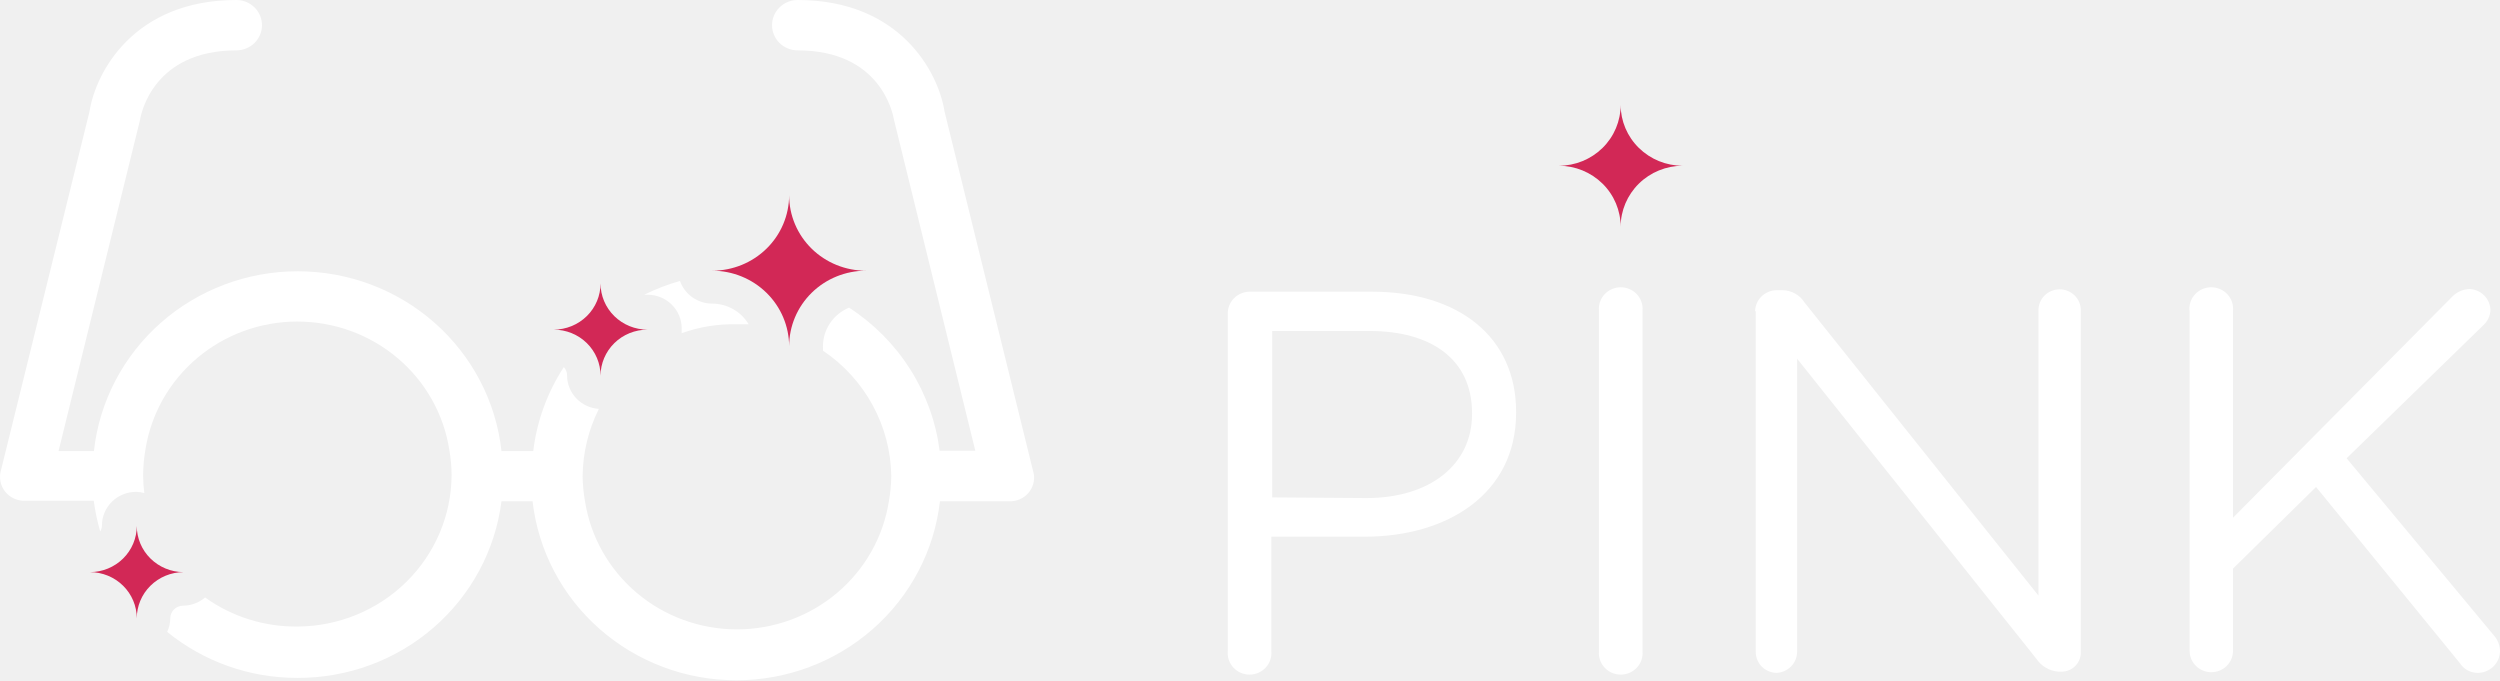
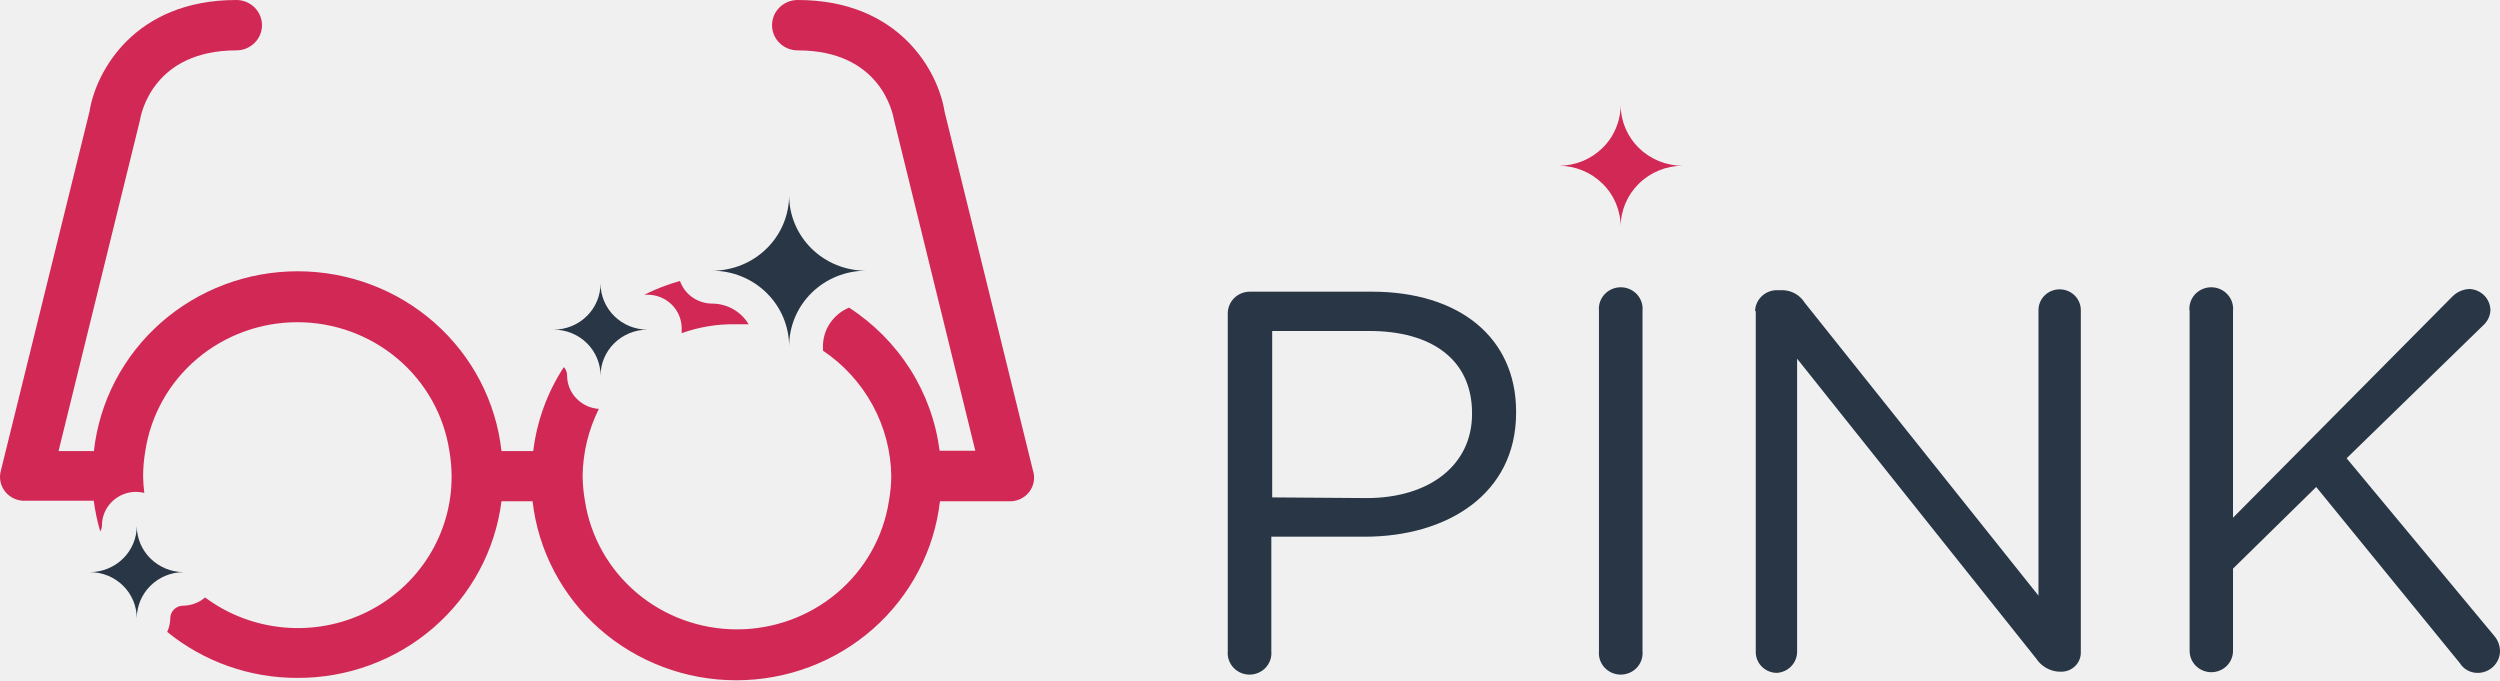
<svg xmlns="http://www.w3.org/2000/svg" width="147" height="40" viewBox="0 0 147 40" fill="none">
-   <path d="M72.193 18.425C72.193 18.092 72.326 17.773 72.562 17.535C72.799 17.297 73.12 17.159 73.459 17.151H80.67C85.783 17.151 89.147 19.827 89.147 24.211V24.27C89.147 29.069 85.07 31.557 80.248 31.557H74.754V38.291C74.77 38.466 74.749 38.642 74.692 38.808C74.634 38.974 74.543 39.127 74.422 39.256C74.302 39.386 74.155 39.489 73.992 39.56C73.829 39.63 73.652 39.667 73.474 39.667C73.295 39.667 73.119 39.63 72.956 39.56C72.793 39.489 72.646 39.386 72.525 39.256C72.405 39.127 72.313 38.974 72.256 38.808C72.199 38.642 72.177 38.466 72.193 38.291V18.425ZM80.349 29.286C84.095 29.286 86.556 27.311 86.556 24.349V24.29C86.556 21.111 84.135 19.462 80.53 19.462H74.805V29.247L80.349 29.286Z" fill="white" />
-   <path d="M94.019 18.267C94.003 18.092 94.024 17.916 94.081 17.75C94.139 17.584 94.23 17.431 94.351 17.302C94.471 17.173 94.618 17.069 94.781 16.999C94.944 16.928 95.121 16.891 95.299 16.891C95.478 16.891 95.654 16.928 95.817 16.999C95.981 17.069 96.127 17.173 96.248 17.302C96.368 17.431 96.46 17.584 96.517 17.75C96.574 17.916 96.596 18.092 96.58 18.267V38.291C96.596 38.466 96.574 38.642 96.517 38.808C96.46 38.974 96.368 39.127 96.248 39.256C96.127 39.386 95.981 39.489 95.817 39.56C95.654 39.63 95.478 39.667 95.299 39.667C95.121 39.667 94.944 39.63 94.781 39.56C94.618 39.489 94.471 39.386 94.351 39.256C94.23 39.127 94.139 38.974 94.081 38.808C94.024 38.642 94.003 38.466 94.019 38.291V18.267Z" fill="white" />
-   <path d="M103.199 18.297C103.206 17.97 103.343 17.659 103.579 17.429C103.815 17.199 104.132 17.067 104.464 17.062H104.816C105.077 17.067 105.332 17.137 105.559 17.265C105.785 17.392 105.975 17.574 106.111 17.793L119.862 35.023V18.237C119.862 17.913 119.993 17.601 120.226 17.372C120.46 17.142 120.777 17.013 121.107 17.013C121.437 17.013 121.754 17.142 121.988 17.372C122.221 17.601 122.352 17.913 122.352 18.237V38.331C122.358 38.484 122.332 38.636 122.275 38.778C122.219 38.921 122.134 39.051 122.025 39.16C121.916 39.269 121.785 39.355 121.641 39.413C121.497 39.47 121.343 39.499 121.187 39.496H121.057C120.79 39.478 120.531 39.399 120.301 39.265C120.071 39.131 119.876 38.947 119.731 38.726L105.67 21.091V38.331C105.667 38.649 105.541 38.954 105.317 39.184C105.093 39.413 104.788 39.55 104.464 39.565C104.136 39.56 103.823 39.427 103.593 39.196C103.363 38.965 103.236 38.654 103.239 38.331V18.297H103.199Z" fill="white" />
-   <path d="M128.74 18.267C128.724 18.092 128.746 17.916 128.803 17.75C128.86 17.584 128.952 17.431 129.072 17.302C129.193 17.173 129.339 17.069 129.503 16.999C129.666 16.928 129.842 16.891 130.021 16.891C130.199 16.891 130.376 16.928 130.539 16.999C130.702 17.069 130.849 17.173 130.969 17.302C131.09 17.431 131.181 17.584 131.239 17.75C131.296 17.916 131.317 18.092 131.301 18.267V30.442L144.198 17.438C144.462 17.168 144.822 17.009 145.202 16.993C145.531 17.006 145.842 17.142 146.072 17.373C146.302 17.605 146.433 17.914 146.438 18.237C146.43 18.405 146.39 18.571 146.317 18.723C146.245 18.876 146.142 19.012 146.016 19.126L137.981 26.946L146.648 37.373C146.875 37.631 147 37.96 147 38.301C146.996 38.472 146.958 38.64 146.887 38.796C146.817 38.953 146.716 39.093 146.59 39.211C146.464 39.328 146.315 39.42 146.153 39.481C145.991 39.542 145.818 39.57 145.644 39.565C145.442 39.557 145.245 39.501 145.07 39.401C144.895 39.301 144.747 39.161 144.64 38.992L136.183 28.635L131.301 33.433V38.272C131.301 38.436 131.268 38.599 131.204 38.752C131.14 38.904 131.046 39.042 130.928 39.158C130.809 39.275 130.669 39.367 130.514 39.43C130.359 39.493 130.193 39.526 130.026 39.526C129.858 39.526 129.692 39.493 129.538 39.43C129.383 39.367 129.242 39.275 129.124 39.158C129.005 39.042 128.911 38.904 128.847 38.752C128.783 38.599 128.75 38.436 128.75 38.272V18.267H128.74Z" fill="white" />
-   <path d="M98.94 9.746C97.975 9.746 97.049 9.369 96.366 8.699C95.682 8.029 95.297 7.12 95.294 6.171C95.294 7.119 94.911 8.028 94.229 8.699C93.547 9.369 92.623 9.746 91.658 9.746C92.624 9.748 93.548 10.127 94.23 10.799C94.912 11.471 95.294 12.381 95.294 13.33C95.297 12.38 95.682 11.47 96.365 10.798C97.048 10.127 97.974 9.748 98.94 9.746Z" fill="#D22856" />
-   <path d="M43.287 19.067C43.538 19.067 43.779 19.067 44.02 19.067C43.802 18.699 43.49 18.393 43.114 18.18C42.739 17.967 42.314 17.854 41.881 17.852C41.463 17.852 41.055 17.723 40.715 17.484C40.374 17.245 40.118 16.908 39.983 16.519C39.259 16.724 38.556 16.995 37.883 17.329H38.074C38.607 17.329 39.118 17.537 39.495 17.907C39.871 18.278 40.083 18.78 40.083 19.304C40.088 19.399 40.088 19.495 40.083 19.59C41.109 19.223 42.195 19.045 43.287 19.067Z" fill="white" />
-   <path d="M60.733 27.647L55.541 6.566C55.179 4.246 52.929 0 46.903 0C46.503 0 46.12 0.156 45.837 0.434C45.555 0.712 45.396 1.088 45.396 1.481C45.396 1.874 45.555 2.251 45.837 2.528C46.12 2.806 46.503 2.962 46.903 2.962C51.774 2.962 52.497 6.645 52.568 7.05L57.348 26.502H55.249C55.032 24.805 54.444 23.174 53.525 21.722C52.606 20.27 51.378 19.031 49.926 18.089C49.471 18.277 49.083 18.593 48.81 18.997C48.536 19.401 48.39 19.875 48.389 20.36C48.395 20.446 48.395 20.531 48.389 20.617C49.611 21.44 50.613 22.54 51.312 23.824C52.011 25.107 52.387 26.537 52.407 27.993C52.401 28.489 52.354 28.985 52.266 29.474C51.938 31.571 50.856 33.484 49.217 34.866C47.579 36.247 45.491 37.007 43.332 37.007C41.173 37.007 39.086 36.247 37.447 34.866C35.809 33.484 34.727 31.571 34.398 29.474C34.311 28.985 34.264 28.489 34.258 27.993C34.273 26.623 34.599 25.274 35.212 24.043C34.704 24.008 34.228 23.785 33.881 23.418C33.535 23.052 33.342 22.569 33.344 22.068C33.345 21.889 33.277 21.716 33.153 21.585C32.181 23.075 31.566 24.763 31.355 26.521H29.487C29.166 23.617 27.766 20.932 25.554 18.981C23.343 17.03 20.476 15.951 17.504 15.951C14.533 15.951 11.666 17.03 9.455 18.981C7.243 20.932 5.843 23.617 5.522 26.521H3.443L8.234 7.05C8.294 6.645 9.047 2.962 13.899 2.962C14.298 2.962 14.681 2.806 14.964 2.528C15.246 2.251 15.405 1.874 15.405 1.481C15.405 1.088 15.246 0.712 14.964 0.434C14.681 0.156 14.298 0 13.899 0C7.872 0 5.623 4.246 5.261 6.566L0.058 27.647C-0.006 27.862 -0.017 28.088 0.026 28.308C0.068 28.528 0.164 28.734 0.305 28.91C0.445 29.086 0.627 29.226 0.834 29.319C1.041 29.412 1.267 29.455 1.495 29.444H5.512C5.594 30.055 5.721 30.659 5.894 31.251C5.957 31.143 5.992 31.021 5.994 30.896C5.994 30.372 6.206 29.87 6.583 29.499C6.959 29.129 7.47 28.921 8.003 28.921C8.166 28.923 8.328 28.946 8.485 28.99C8.441 28.646 8.418 28.3 8.415 27.953C8.417 27.457 8.461 26.962 8.545 26.472C8.867 24.368 9.946 22.447 11.587 21.059C13.227 19.67 15.32 18.907 17.484 18.907C19.649 18.907 21.742 19.67 23.382 21.059C25.022 22.447 26.102 24.368 26.423 26.472C26.508 26.962 26.551 27.457 26.554 27.953C26.538 30.305 25.581 32.557 23.889 34.22C22.197 35.883 19.907 36.824 17.515 36.84C15.556 36.866 13.642 36.267 12.061 35.132C11.698 35.441 11.235 35.613 10.755 35.615C10.557 35.618 10.368 35.697 10.229 35.836C10.09 35.974 10.012 36.161 10.012 36.356C10.009 36.632 9.947 36.905 9.831 37.156C11.98 38.907 14.684 39.864 17.474 39.861C20.422 39.874 23.273 38.824 25.486 36.91C27.7 34.995 29.123 32.35 29.487 29.474H31.315C31.646 32.369 33.05 35.043 35.259 36.985C37.469 38.927 40.328 40 43.292 40C46.256 40 49.115 38.927 51.325 36.985C53.534 35.043 54.938 32.369 55.269 29.474H59.287C59.519 29.49 59.752 29.45 59.965 29.357C60.177 29.264 60.364 29.121 60.507 28.94C60.65 28.76 60.745 28.547 60.785 28.322C60.824 28.096 60.806 27.864 60.733 27.647Z" fill="white" />
-   <path d="M50.92 15.917C50.327 15.918 49.74 15.805 49.191 15.582C48.643 15.36 48.145 15.034 47.725 14.622C47.305 14.21 46.972 13.721 46.745 13.182C46.518 12.644 46.401 12.066 46.401 11.483C46.398 12.66 45.921 13.788 45.073 14.619C44.226 15.45 43.078 15.917 41.881 15.917C43.079 15.919 44.227 16.389 45.074 17.221C45.921 18.054 46.398 19.183 46.401 20.36C46.401 19.182 46.877 18.052 47.724 17.218C48.572 16.385 49.722 15.917 50.92 15.917Z" fill="#D22856" />
-   <path d="M38.074 19.383C37.342 19.383 36.639 19.097 36.121 18.587C35.603 18.078 35.312 17.387 35.312 16.667C35.312 17.386 35.023 18.075 34.507 18.584C33.991 19.093 33.291 19.38 32.56 19.383C33.29 19.383 33.99 19.668 34.506 20.175C35.022 20.682 35.312 21.371 35.312 22.088C35.315 21.37 35.607 20.682 36.125 20.174C36.642 19.667 37.343 19.383 38.074 19.383Z" fill="#D22856" />
-   <path d="M10.785 33.641C10.056 33.636 9.359 33.347 8.845 32.838C8.331 32.33 8.043 31.642 8.043 30.925C8.043 31.644 7.754 32.333 7.238 32.842C6.722 33.351 6.022 33.638 5.291 33.641C6.022 33.643 6.722 33.931 7.238 34.44C7.754 34.948 8.043 35.638 8.043 36.356C8.043 35.639 8.331 34.952 8.845 34.443C9.359 33.934 10.056 33.646 10.785 33.641Z" fill="#D22856" />
+   <path d="M72.193 18.425C72.193 18.092 72.326 17.773 72.562 17.535C72.799 17.297 73.12 17.159 73.459 17.151H80.67C85.783 17.151 89.147 19.827 89.147 24.211V24.27C89.147 29.069 85.07 31.558 80.248 31.558H74.754V38.292C74.77 38.466 74.749 38.642 74.692 38.808C74.634 38.974 74.543 39.127 74.422 39.257C74.302 39.386 74.155 39.489 73.992 39.56C73.829 39.631 73.652 39.667 73.474 39.667C73.295 39.667 73.119 39.631 72.956 39.56C72.793 39.489 72.646 39.386 72.525 39.257C72.405 39.127 72.313 38.974 72.256 38.808C72.199 38.642 72.177 38.466 72.193 38.292V18.425ZM80.349 29.287C84.095 29.287 86.556 27.312 86.556 24.349V24.29C86.556 21.111 84.135 19.462 80.53 19.462H74.805V29.247L80.349 29.287Z" fill="#283645" />
+   <path d="M94.019 18.267C94.003 18.092 94.024 17.916 94.081 17.75C94.139 17.584 94.23 17.431 94.351 17.302C94.471 17.173 94.618 17.07 94.781 16.999C94.944 16.928 95.121 16.892 95.299 16.892C95.478 16.892 95.654 16.928 95.817 16.999C95.981 17.07 96.127 17.173 96.248 17.302C96.368 17.431 96.46 17.584 96.517 17.75C96.574 17.916 96.596 18.092 96.58 18.267V38.291C96.596 38.466 96.574 38.642 96.517 38.808C96.46 38.974 96.368 39.127 96.248 39.257C96.127 39.386 95.981 39.489 95.817 39.56C95.654 39.63 95.478 39.667 95.299 39.667C95.121 39.667 94.944 39.63 94.781 39.56C94.618 39.489 94.471 39.386 94.351 39.257C94.23 39.127 94.139 38.974 94.081 38.808C94.024 38.642 94.003 38.466 94.019 38.291V18.267Z" fill="#283645" />
+   <path d="M103.199 18.296C103.206 17.97 103.343 17.659 103.579 17.428C103.815 17.198 104.132 17.067 104.464 17.062H104.816C105.077 17.067 105.332 17.137 105.559 17.265C105.785 17.392 105.975 17.574 106.111 17.793L119.862 35.023V18.237C119.862 17.912 119.993 17.601 120.226 17.371C120.46 17.142 120.777 17.013 121.107 17.013C121.437 17.013 121.754 17.142 121.988 17.371C122.221 17.601 122.352 17.912 122.352 18.237V38.331C122.358 38.483 122.332 38.636 122.275 38.778C122.219 38.921 122.134 39.05 122.025 39.159C121.916 39.269 121.785 39.355 121.641 39.412C121.497 39.47 121.343 39.499 121.187 39.496H121.057C120.79 39.478 120.531 39.399 120.301 39.265C120.071 39.131 119.876 38.947 119.731 38.726L105.67 21.091V38.331C105.667 38.649 105.541 38.954 105.317 39.184C105.093 39.413 104.788 39.55 104.464 39.565C104.136 39.56 103.823 39.427 103.593 39.196C103.363 38.965 103.236 38.654 103.239 38.331V18.296H103.199Z" fill="#283645" />
+   <path d="M128.74 18.267C128.724 18.092 128.746 17.916 128.803 17.75C128.86 17.584 128.952 17.431 129.072 17.302C129.193 17.173 129.339 17.07 129.503 16.999C129.666 16.928 129.842 16.892 130.021 16.892C130.199 16.892 130.376 16.928 130.539 16.999C130.702 17.07 130.849 17.173 130.969 17.302C131.09 17.431 131.181 17.584 131.239 17.75C131.296 17.916 131.317 18.092 131.301 18.267V30.442L144.198 17.438C144.462 17.169 144.822 17.009 145.202 16.993C145.531 17.006 145.842 17.142 146.072 17.373C146.302 17.605 146.433 17.914 146.438 18.238C146.43 18.406 146.39 18.571 146.317 18.723C146.245 18.876 146.142 19.013 146.016 19.126L137.981 26.946L146.648 37.373C146.875 37.631 147 37.961 147 38.301C146.996 38.472 146.958 38.64 146.887 38.797C146.817 38.953 146.716 39.094 146.59 39.211C146.464 39.329 146.315 39.42 146.153 39.481C145.991 39.542 145.818 39.571 145.644 39.565C145.441 39.56 145.243 39.505 145.068 39.404C144.892 39.304 144.745 39.163 144.64 38.993L136.193 28.635L131.301 33.434V38.272C131.301 38.437 131.268 38.599 131.204 38.752C131.14 38.904 131.046 39.042 130.928 39.158C130.809 39.275 130.669 39.367 130.514 39.43C130.359 39.493 130.193 39.526 130.026 39.526C129.858 39.526 129.692 39.493 129.538 39.43C129.383 39.367 129.242 39.275 129.124 39.158C129.005 39.042 128.911 38.904 128.847 38.752C128.783 38.599 128.75 38.437 128.75 38.272V18.267H128.74Z" fill="#283645" />
+   <path d="M98.94 9.746C97.975 9.746 97.049 9.37 96.366 8.699C95.682 8.029 95.297 7.12 95.294 6.171C95.294 7.119 94.911 8.029 94.229 8.699C93.547 9.369 92.623 9.746 91.658 9.746C92.624 9.748 93.548 10.127 94.23 10.799C94.912 11.471 95.294 12.381 95.294 13.33C95.297 12.38 95.682 11.47 96.365 10.799C97.048 10.127 97.974 9.748 98.94 9.746Z" fill="#D22856" />
+   <path d="M43.287 19.067C43.538 19.067 43.779 19.067 44.02 19.067C43.802 18.699 43.49 18.393 43.114 18.18C42.739 17.967 42.314 17.854 41.881 17.852C41.463 17.852 41.055 17.723 40.715 17.484C40.374 17.245 40.118 16.908 39.983 16.519C39.259 16.724 38.556 16.995 37.883 17.329H38.074C38.607 17.329 39.118 17.537 39.495 17.907C39.871 18.277 40.083 18.78 40.083 19.303C40.088 19.399 40.088 19.494 40.083 19.59C41.109 19.222 42.195 19.045 43.287 19.067Z" fill="#D22856" />
+   <path d="M60.733 27.647L55.541 6.566C55.179 4.246 52.929 0 46.903 0C46.503 0 46.12 0.156 45.837 0.434C45.555 0.712 45.396 1.088 45.396 1.481C45.396 1.874 45.555 2.251 45.837 2.528C46.12 2.806 46.503 2.962 46.903 2.962C51.774 2.962 52.497 6.645 52.568 7.05L57.348 26.502H55.249C55.032 24.805 54.444 23.174 53.525 21.722C52.606 20.27 51.378 19.031 49.926 18.089C49.471 18.277 49.083 18.593 48.81 18.997C48.536 19.401 48.39 19.875 48.389 20.36C48.395 20.446 48.395 20.531 48.389 20.617C49.611 21.44 50.613 22.54 51.312 23.824C52.011 25.107 52.387 26.537 52.407 27.993C52.401 28.489 52.354 28.985 52.266 29.474C51.938 31.571 50.856 33.484 49.217 34.866C47.579 36.247 45.491 37.007 43.332 37.007C41.173 37.007 39.086 36.247 37.447 34.866C35.809 33.484 34.727 31.571 34.398 29.474C34.311 28.985 34.264 28.489 34.258 27.993C34.273 26.623 34.599 25.274 35.212 24.043C34.704 24.008 34.228 23.785 33.881 23.418C33.535 23.052 33.342 22.569 33.344 22.068C33.345 21.889 33.277 21.716 33.153 21.585C32.181 23.075 31.566 24.763 31.355 26.521H29.487C29.166 23.617 27.766 20.932 25.554 18.981C23.343 17.03 20.476 15.951 17.504 15.951C14.533 15.951 11.666 17.03 9.455 18.981C7.243 20.932 5.843 23.617 5.522 26.521H3.443L8.234 7.05C8.294 6.645 9.047 2.962 13.899 2.962C14.298 2.962 14.681 2.806 14.964 2.528C15.246 2.251 15.405 1.874 15.405 1.481C15.405 1.088 15.246 0.712 14.964 0.434C14.681 0.156 14.298 0 13.899 0C7.872 0 5.623 4.246 5.261 6.566L0.058 27.647C-0.006 27.862 -0.017 28.088 0.026 28.308C0.068 28.528 0.164 28.734 0.305 28.91C0.445 29.086 0.627 29.226 0.834 29.319C1.041 29.412 1.267 29.455 1.495 29.444H5.512C5.594 30.055 5.721 30.659 5.894 31.251C5.957 31.143 5.992 31.021 5.994 30.896C5.994 30.372 6.206 29.87 6.583 29.499C6.959 29.129 7.47 28.921 8.003 28.921C8.165 28.925 8.327 28.945 8.485 28.98C8.443 28.653 8.419 28.323 8.415 27.993C8.417 27.496 8.461 27.001 8.545 26.512C8.867 24.407 9.946 22.486 11.587 21.098C13.227 19.71 15.32 18.946 17.484 18.946C19.649 18.946 21.742 19.71 23.382 21.098C25.022 22.486 26.102 24.407 26.423 26.512C26.508 27.001 26.551 27.496 26.554 27.993C26.564 29.651 26.102 31.278 25.22 32.691C24.338 34.105 23.072 35.247 21.564 35.99C20.056 36.733 18.367 37.046 16.688 36.894C15.008 36.742 13.406 36.132 12.061 35.132C11.698 35.441 11.235 35.613 10.755 35.615C10.557 35.618 10.368 35.697 10.229 35.836C10.09 35.974 10.012 36.161 10.012 36.356C10.009 36.632 9.947 36.905 9.831 37.156C11.98 38.907 14.684 39.864 17.474 39.861C20.422 39.874 23.273 38.824 25.486 36.91C27.7 34.995 29.123 32.35 29.487 29.474H31.315C31.646 32.369 33.05 35.043 35.259 36.985C37.469 38.927 40.328 40 43.292 40C46.256 40 49.115 38.927 51.325 36.985C53.534 35.043 54.938 32.369 55.269 29.474H59.287C59.519 29.49 59.752 29.45 59.965 29.357C60.177 29.264 60.364 29.121 60.507 28.94C60.65 28.76 60.745 28.547 60.785 28.322C60.824 28.096 60.806 27.864 60.733 27.647Z" fill="#D22856" />
+   <path d="M50.92 15.917C50.327 15.918 49.74 15.804 49.191 15.582C48.643 15.36 48.145 15.034 47.725 14.622C47.305 14.21 46.972 13.721 46.745 13.182C46.518 12.644 46.401 12.066 46.401 11.483C46.398 12.66 45.921 13.788 45.073 14.619C44.226 15.45 43.078 15.917 41.881 15.917C43.079 15.919 44.227 16.388 45.074 17.221C45.921 18.054 46.398 19.183 46.401 20.36C46.401 19.182 46.877 18.052 47.724 17.218C48.572 16.385 49.722 15.917 50.92 15.917Z" fill="#283645" />
+   <path d="M38.074 19.383C37.342 19.383 36.639 19.097 36.121 18.587C35.603 18.078 35.312 17.388 35.312 16.668C35.312 17.386 35.023 18.075 34.507 18.584C33.991 19.093 33.291 19.38 32.56 19.383C33.29 19.383 33.99 19.668 34.506 20.175C35.022 20.683 35.312 21.371 35.312 22.088C35.315 21.37 35.607 20.682 36.125 20.175C36.642 19.668 37.343 19.383 38.074 19.383Z" fill="#283645" />
+   <path d="M10.785 33.641C10.056 33.635 9.359 33.347 8.845 32.838C8.331 32.33 8.043 31.642 8.043 30.925C8.043 31.644 7.753 32.333 7.238 32.842C6.722 33.351 6.022 33.638 5.291 33.641C6.022 33.643 6.722 33.931 7.238 34.439C7.753 34.948 8.043 35.638 8.043 36.356C8.043 35.639 8.331 34.952 8.845 34.443C9.359 33.934 10.056 33.646 10.785 33.641Z" fill="#283645" />
</svg>
